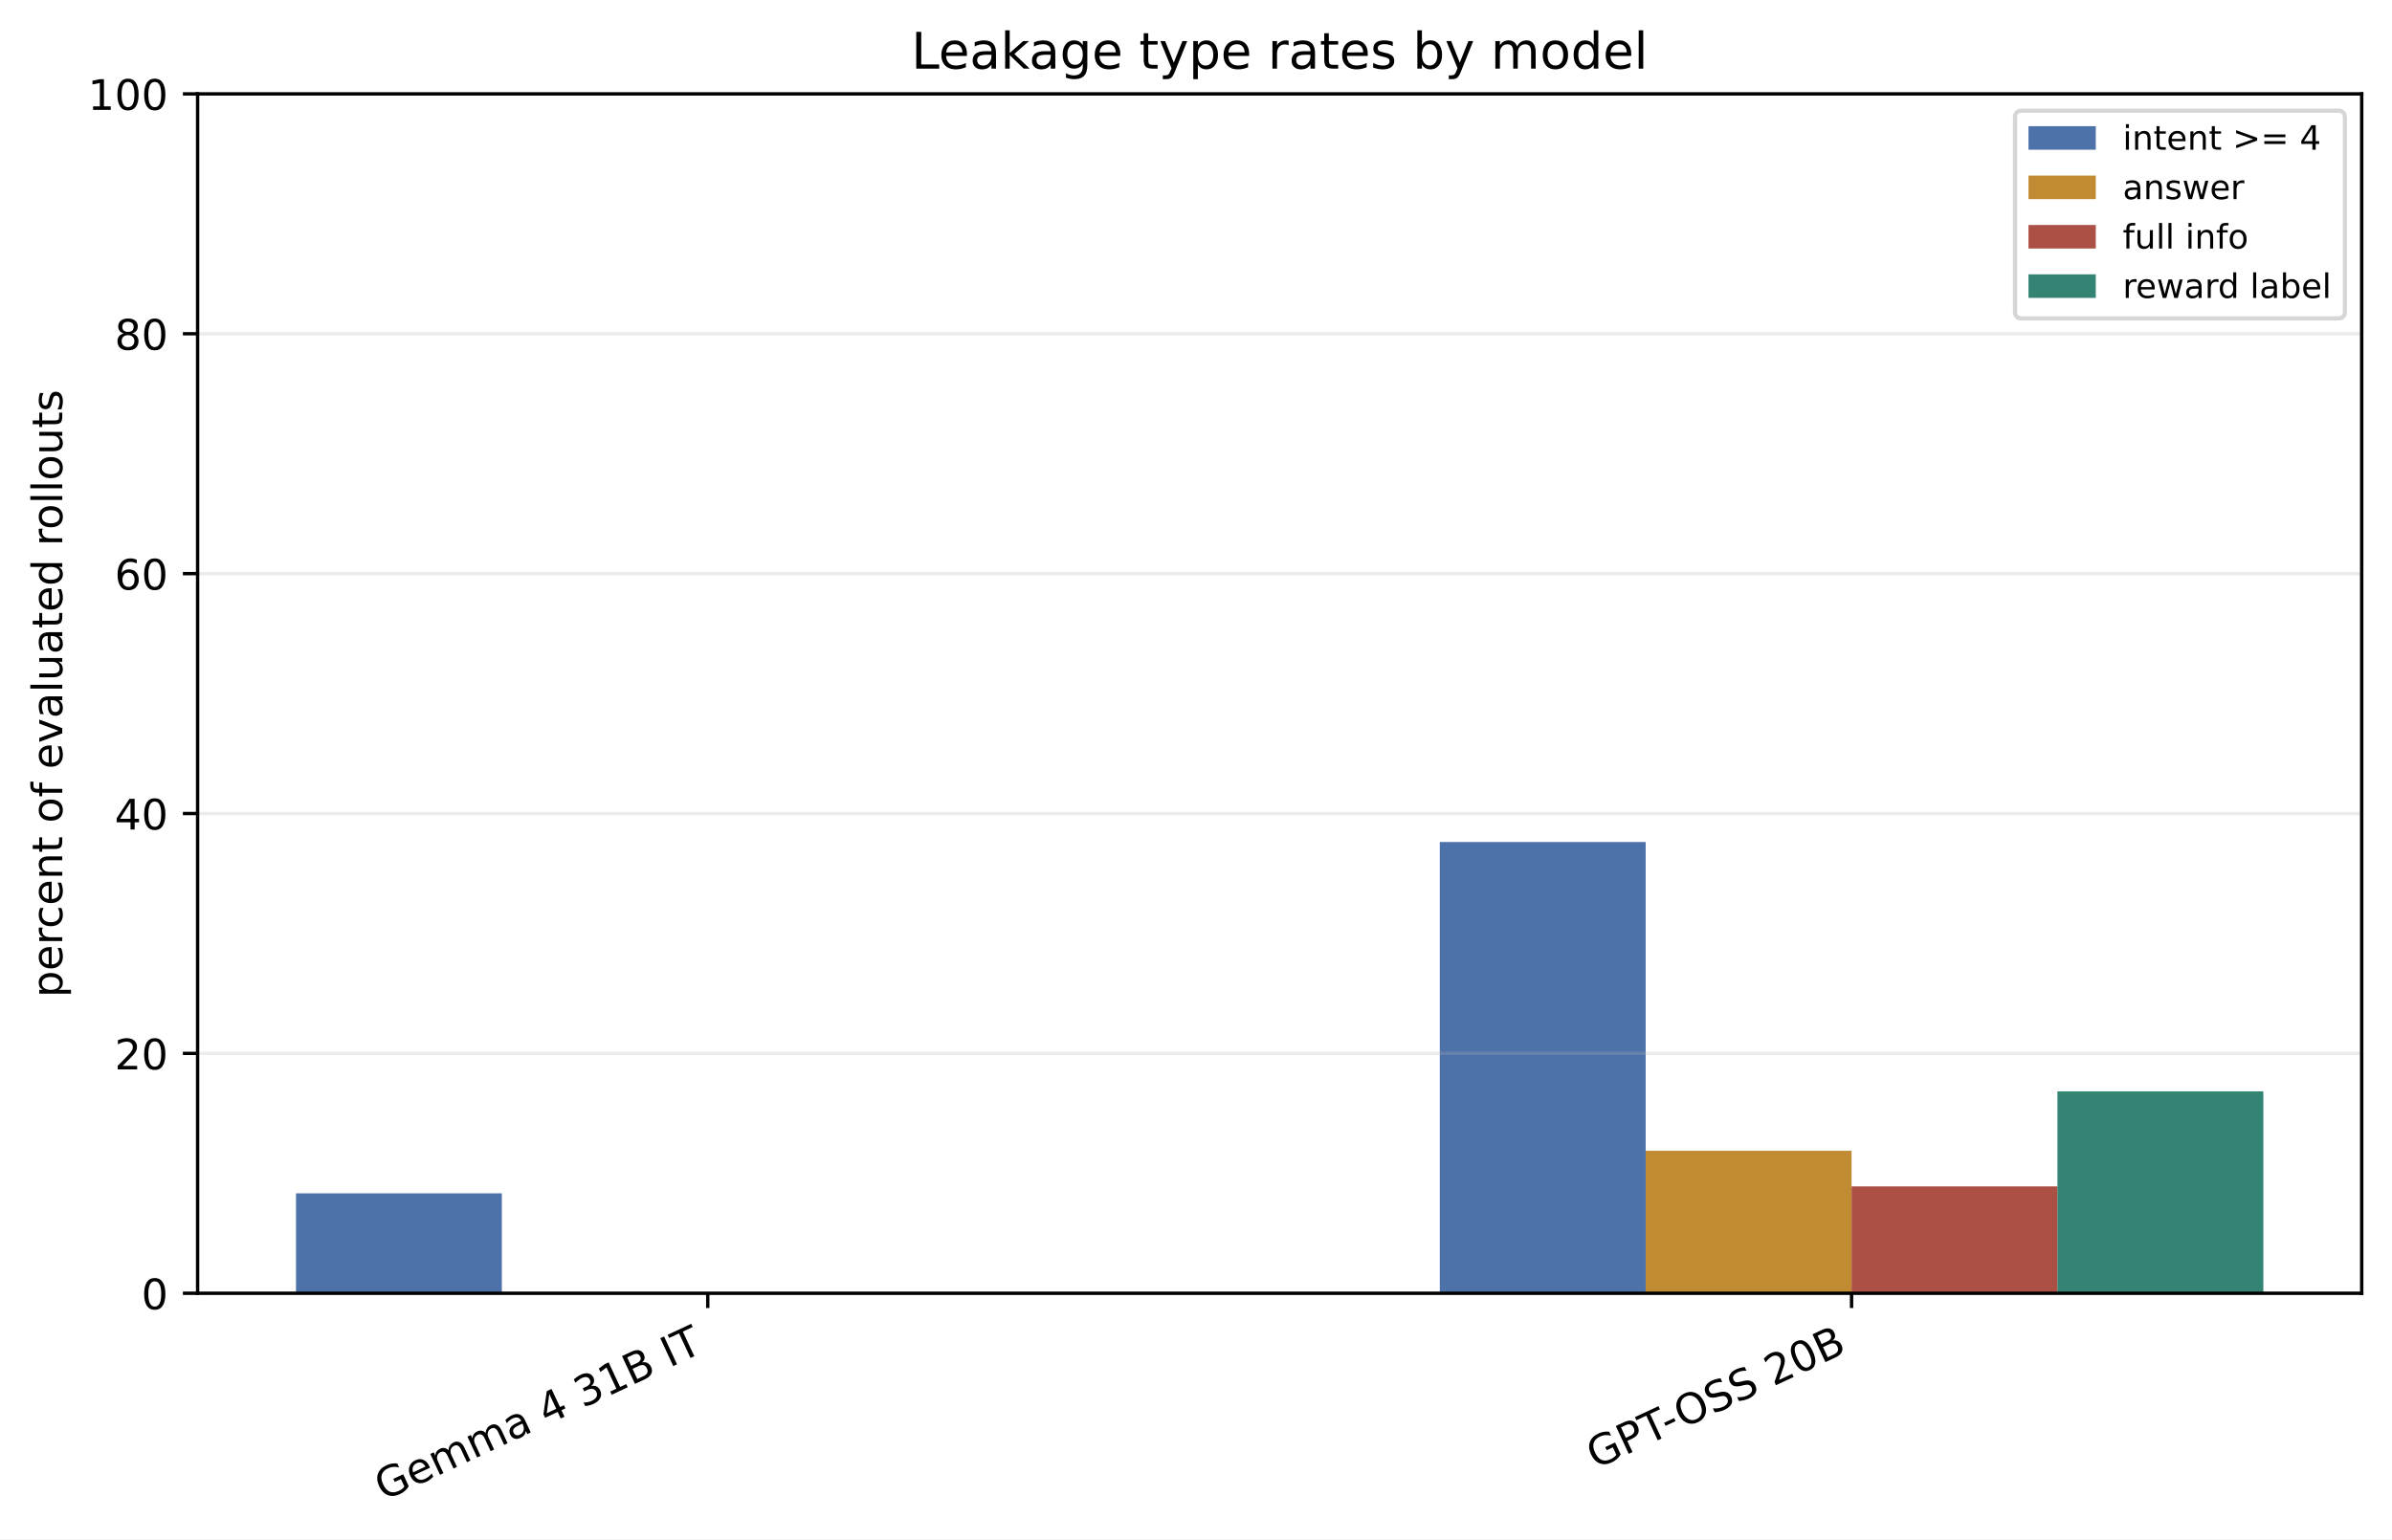
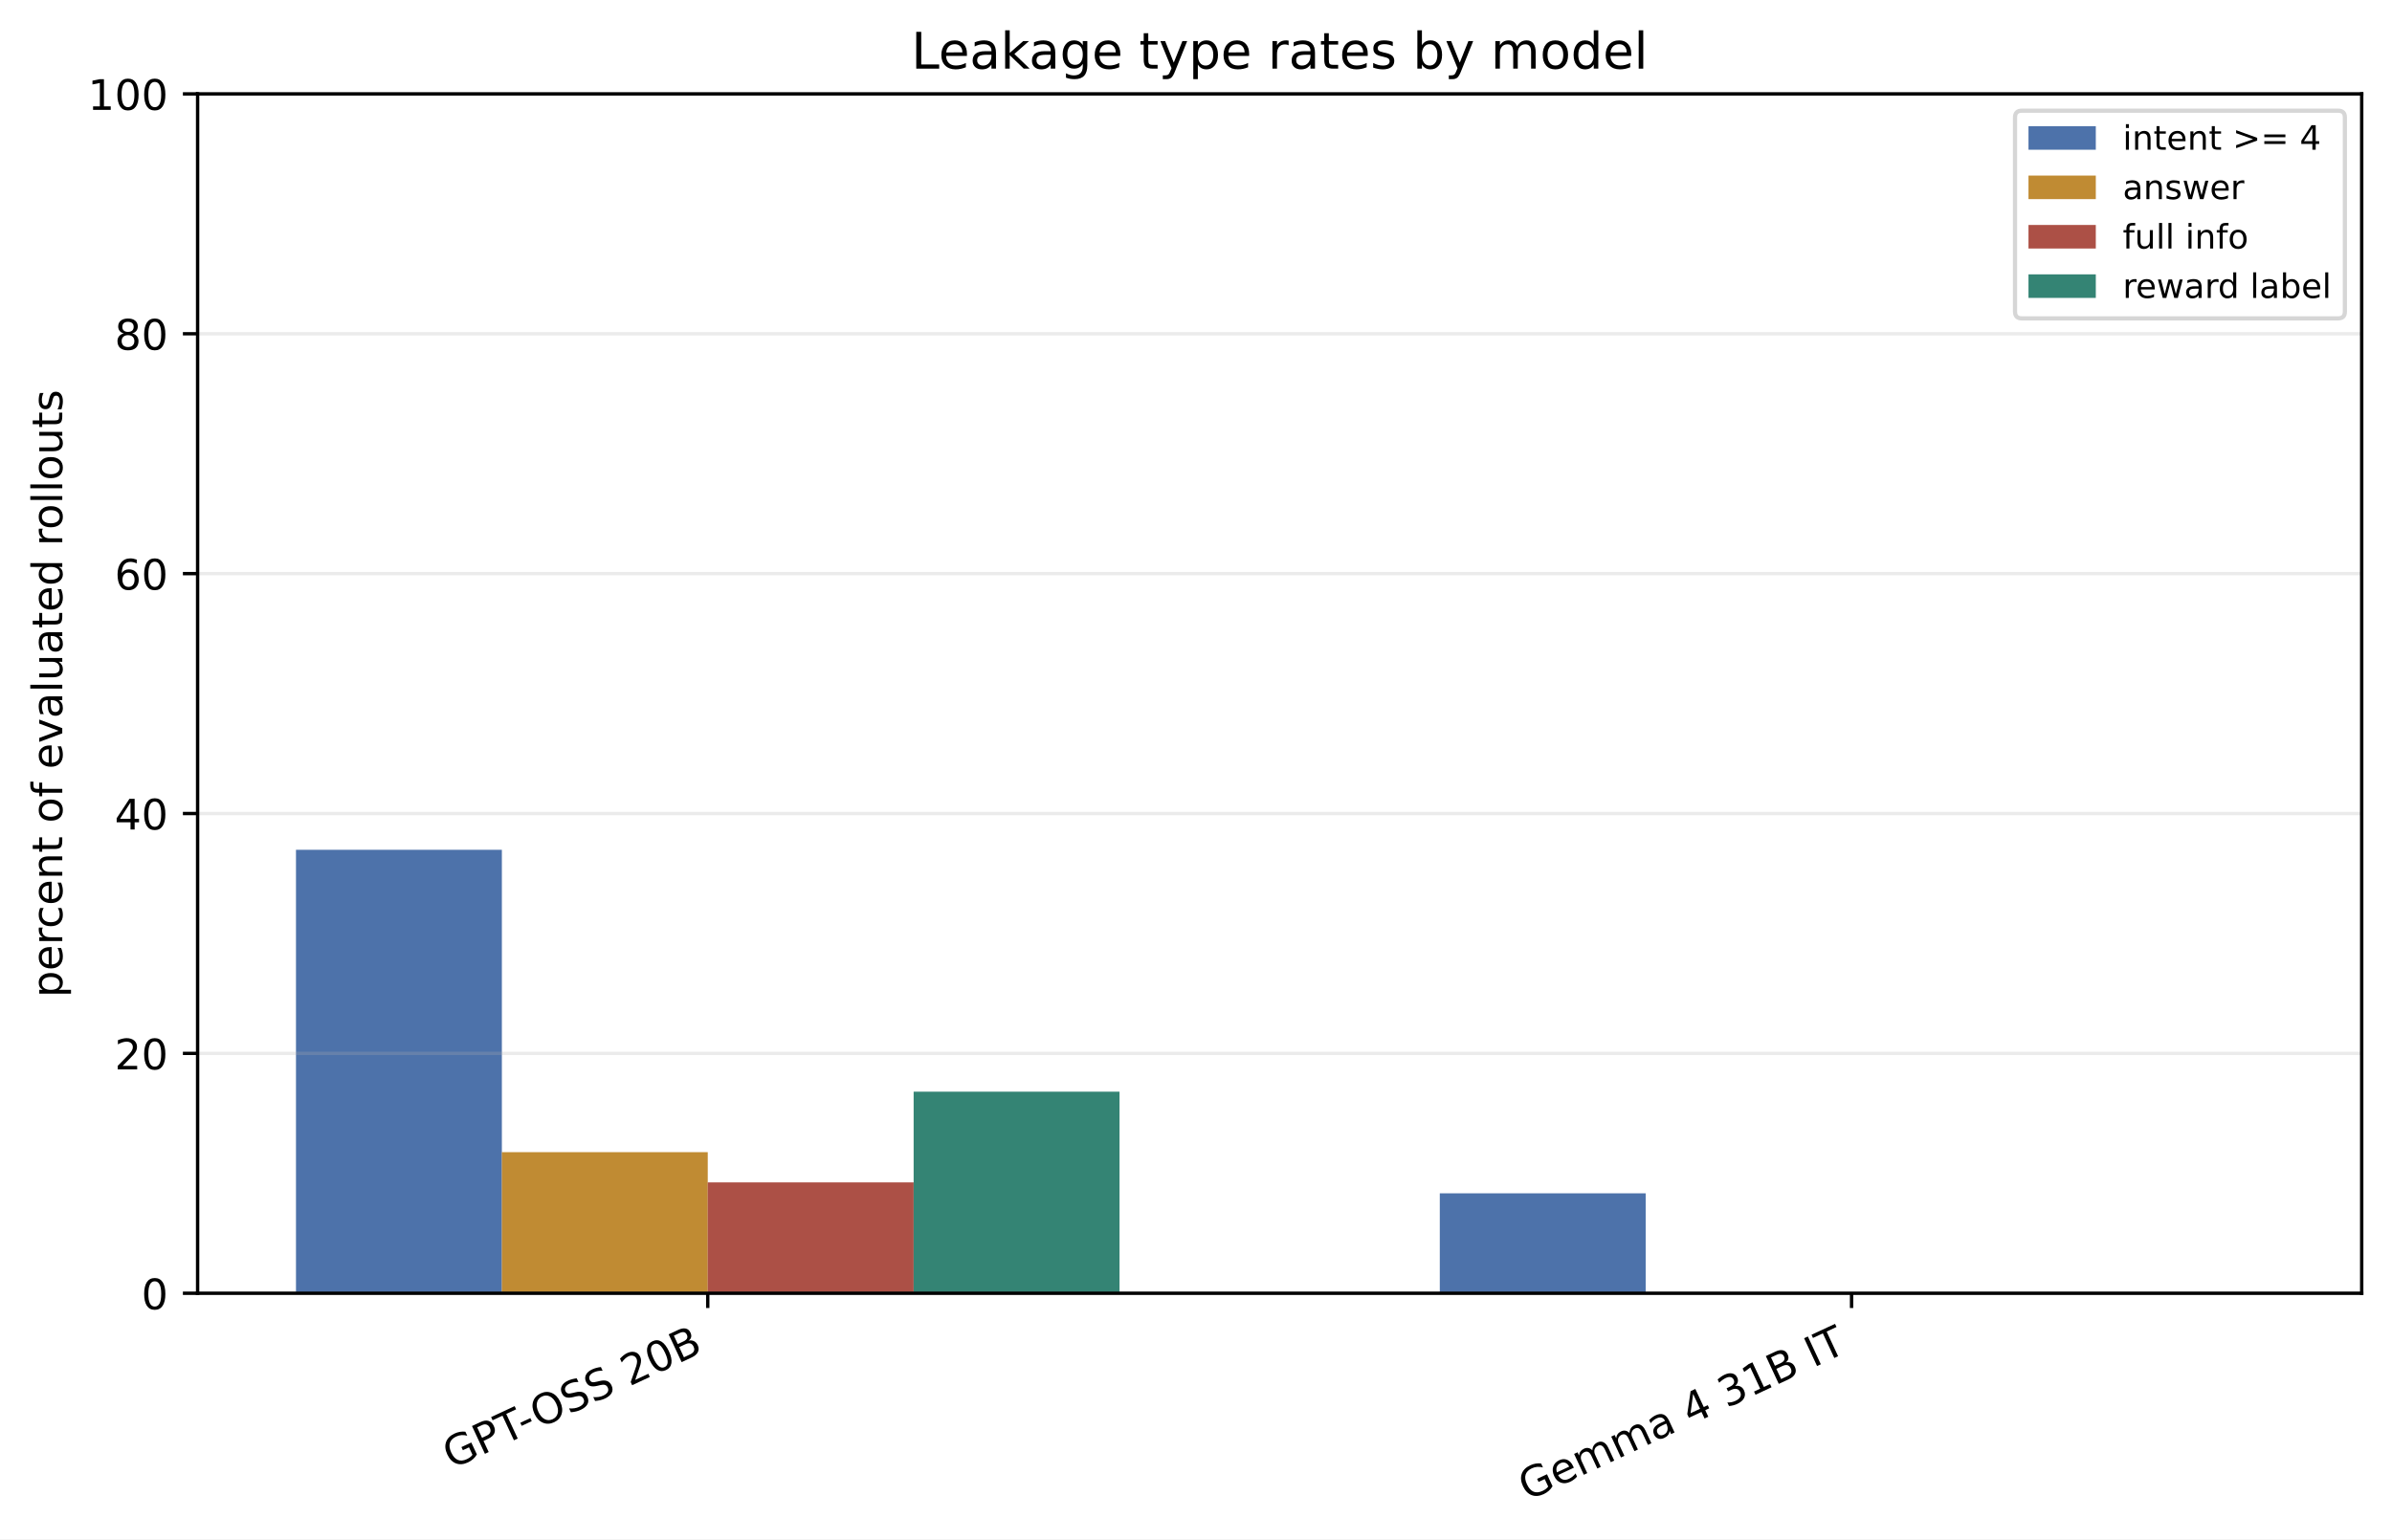
<svg xmlns="http://www.w3.org/2000/svg" xmlns:xlink="http://www.w3.org/1999/xlink" width="568.496pt" height="365.946pt" viewBox="0 0 568.496 365.946" version="1.1">
  <defs>
    <style type="text/css">*{stroke-linejoin: round; stroke-linecap: butt}</style>
  </defs>
  <g id="figure_1">
    <g id="patch_1">
      <path d="M 0 365.946 L 568.496 365.946 L 568.496 0 L 0 0 z " style="fill: #ffffff" />
    </g>
    <g id="axes_1">
      <g id="patch_2">
        <path d="M 46.966 307.453 L 561.296 307.453 L 561.296 22.318 L 46.966 22.318 z " style="fill: #ffffff" />
      </g>
      <g id="patch_3">
-         <path d="M 70.344 307.453 L 119.276 307.453 L 119.276 283.692 L 70.344 283.692 z " clip-path="url(#p75703962e3)" style="fill: #315c9c; opacity: 0.86" />
+         <path d="M 70.344 307.453 L 119.276 307.453 L 119.276 202.025 L 70.344 202.025 z " clip-path="url(#p31c0e6c359)" style="fill: #315c9c; opacity: 0.86" />
      </g>
      <g id="patch_4">
-         <path d="M 342.189 307.453 L 391.121 307.453 L 391.121 200.175 L 342.189 200.175 z " clip-path="url(#p75703962e3)" style="fill: #315c9c; opacity: 0.86" />
+         <path d="M 342.189 307.453 L 391.121 307.453 L 391.121 283.692 L 342.189 283.692 z " clip-path="url(#p31c0e6c359)" style="fill: #315c9c; opacity: 0.86" />
      </g>
      <g id="patch_5">
-         <path d="M 119.276 307.453 L 168.208 307.453 L 168.208 307.453 L 119.276 307.453 z " clip-path="url(#p75703962e3)" style="fill: #b67812; opacity: 0.86" />
+         <path d="M 119.276 307.453 L 168.208 307.453 L 168.208 273.908 L 119.276 273.908 z " clip-path="url(#p31c0e6c359)" style="fill: #b67812; opacity: 0.86" />
      </g>
      <g id="patch_6">
-         <path d="M 391.121 307.453 L 440.053 307.453 L 440.053 273.576 L 391.121 273.576 z " clip-path="url(#p75703962e3)" style="fill: #b67812; opacity: 0.86" />
+         <path d="M 391.121 307.453 L 440.053 307.453 L 440.053 307.453 L 391.121 307.453 z " clip-path="url(#p31c0e6c359)" style="fill: #b67812; opacity: 0.86" />
      </g>
      <g id="patch_7">
-         <path d="M 168.208 307.453 L 217.14 307.453 L 217.14 307.453 L 168.208 307.453 z " clip-path="url(#p75703962e3)" style="fill: #9f3428; opacity: 0.86" />
+         <path d="M 168.208 307.453 L 217.14 307.453 L 217.14 281.096 L 168.208 281.096 z " clip-path="url(#p31c0e6c359)" style="fill: #9f3428; opacity: 0.86" />
      </g>
      <g id="patch_8">
-         <path d="M 440.053 307.453 L 488.985 307.453 L 488.985 282.045 L 440.053 282.045 z " clip-path="url(#p75703962e3)" style="fill: #9f3428; opacity: 0.86" />
+         <path d="M 440.053 307.453 L 488.985 307.453 L 488.985 307.453 L 440.053 307.453 z " clip-path="url(#p31c0e6c359)" style="fill: #9f3428; opacity: 0.86" />
      </g>
      <g id="patch_9">
-         <path d="M 217.14 307.453 L 266.072 307.453 L 266.072 307.453 L 217.14 307.453 z " clip-path="url(#p75703962e3)" style="fill: #14705e; opacity: 0.86" />
+         <path d="M 217.14 307.453 L 266.072 307.453 L 266.072 259.531 L 217.14 259.531 z " clip-path="url(#p31c0e6c359)" style="fill: #14705e; opacity: 0.86" />
      </g>
      <g id="patch_10">
-         <path d="M 488.985 307.453 L 537.917 307.453 L 537.917 259.46 L 488.985 259.46 z " clip-path="url(#p75703962e3)" style="fill: #14705e; opacity: 0.86" />
+         <path d="M 488.985 307.453 L 537.917 307.453 L 537.917 307.453 L 488.985 307.453 z " clip-path="url(#p31c0e6c359)" style="fill: #14705e; opacity: 0.86" />
      </g>
      <g id="matplotlib.axis_1">
        <g id="xtick_1">
          <g id="line2d_1">
            <defs>
-               <path id="m597fe19fa4" d="M 0 0 L 0 3.5 " style="stroke: #000000; stroke-width: 0.8" />
+               <path id="m5a9d0595ca" d="M 0 0 L 0 3.5 " style="stroke: #000000; stroke-width: 0.8" />
            </defs>
            <g>
-               <use xlink:href="#m597fe19fa4" x="168.208" y="307.453" style="stroke: #000000; stroke-width: 0.8" />
+               <use xlink:href="#m5a9d0595ca" x="168.208" y="307.453" style="stroke: #000000; stroke-width: 0.8" />
            </g>
          </g>
          <g id="text_1">
-             <g transform="translate(91.15282 356.8616) rotate(-25) scale(0.1 -0.1)">
+             <g transform="translate(107.3417 349.3126) rotate(-25) scale(0.1 -0.1)">
              <defs>
                <path id="DejaVuSans-47" d="M 3809 666 L 3809 1919 L 2778 1919 L 2778 2438 L 4434 2438 L 4434 434 Q 4069 175 3628 42 Q 3188 -91 2688 -91 Q 1594 -91 976 548 Q 359 1188 359 2328 Q 359 3472 976 4111 Q 1594 4750 2688 4750 Q 3144 4750 3555 4637 Q 3966 4525 4313 4306 L 4313 3634 Q 3963 3931 3569 4081 Q 3175 4231 2741 4231 Q 1884 4231 1454 3753 Q 1025 3275 1025 2328 Q 1025 1384 1454 906 Q 1884 428 2741 428 Q 3075 428 3337 486 Q 3600 544 3809 666 z " transform="scale(0.015625)" />
+                 <path id="DejaVuSans-50" d="M 1259 4147 L 1259 2394 L 2053 2394 Q 2494 2394 2734 2622 Q 2975 2850 2975 3272 Q 2975 3691 2734 3919 Q 2494 4147 2053 4147 L 1259 4147 z M 628 4666 L 2053 4666 Q 2838 4666 3239 4311 Q 3641 3956 3641 3272 Q 3641 2581 3239 2228 Q 2838 1875 2053 1875 L 1259 1875 L 1259 0 L 628 0 L 628 4666 z " transform="scale(0.015625)" />
+                 <path id="DejaVuSans-54" d="M -19 4666 L 3928 4666 L 3928 4134 L 2272 4134 L 2272 0 L 1638 0 L 1638 4134 L -19 4134 L -19 4666 z " transform="scale(0.015625)" />
+                 <path id="DejaVuSans-2d" d="M 313 2009 L 1997 2009 L 1997 1497 L 313 1497 L 313 2009 z " transform="scale(0.015625)" />
+                 <path id="DejaVuSans-4f" d="M 2522 4238 Q 1834 4238 1429 3725 Q 1025 3213 1025 2328 Q 1025 1447 1429 934 Q 1834 422 2522 422 Q 3209 422 3611 934 Q 4013 1447 4013 2328 Q 4013 3213 3611 3725 Q 3209 4238 2522 4238 z M 2522 4750 Q 3503 4750 4090 4092 Q 4678 3434 4678 2328 Q 4678 1225 4090 567 Q 3503 -91 2522 -91 Q 1538 -91 948 565 Q 359 1222 359 2328 Q 359 3434 948 4092 Q 1538 4750 2522 4750 z " transform="scale(0.015625)" />
+                 <path id="DejaVuSans-53" d="M 3425 4513 L 3425 3897 Q 3066 4069 2747 4153 Q 2428 4238 2131 4238 Q 1616 4238 1336 4038 Q 1056 3838 1056 3469 Q 1056 3159 1242 3001 Q 1428 2844 1947 2747 L 2328 2669 Q 3034 2534 3370 2195 Q 3706 1856 3706 1288 Q 3706 609 3251 259 Q 2797 -91 1919 -91 Q 1588 -91 1214 -16 Q 841 59 441 206 L 441 856 Q 825 641 1194 531 Q 1563 422 1919 422 Q 2459 422 2753 634 Q 3047 847 3047 1241 Q 3047 1584 2836 1778 Q 2625 1972 2144 2069 L 1759 2144 Q 1053 2284 737 2584 Q 422 2884 422 3419 Q 422 4038 858 4394 Q 1294 4750 2059 4750 Q 2388 4750 2728 4690 Q 3069 4631 3425 4513 z " transform="scale(0.015625)" />
+                 <path id="DejaVuSans-20" transform="scale(0.015625)" />
+                 <path id="DejaVuSans-32" d="M 1228 531 L 3431 531 L 3431 0 L 469 0 L 469 531 Q 828 903 1448 1529 Q 2069 2156 2228 2338 Q 2531 2678 2651 2914 Q 2772 3150 2772 3378 Q 2772 3750 2511 3984 Q 2250 4219 1831 4219 Q 1534 4219 1204 4116 Q 875 4013 500 3803 L 500 4441 Q 881 4594 1212 4672 Q 1544 4750 1819 4750 Q 2544 4750 2975 4387 Q 3406 4025 3406 3419 Q 3406 3131 3298 2873 Q 3191 2616 2906 2266 Q 2828 2175 2409 1742 Q 1991 1309 1228 531 z " transform="scale(0.015625)" />
+                 <path id="DejaVuSans-30" d="M 2034 4250 Q 1547 4250 1301 3770 Q 1056 3291 1056 2328 Q 1056 1369 1301 889 Q 1547 409 2034 409 Q 2525 409 2770 889 Q 3016 1369 3016 2328 Q 3016 3291 2770 3770 Q 2525 4250 2034 4250 z M 2034 4750 Q 2819 4750 3233 4129 Q 3647 3509 3647 2328 Q 3647 1150 3233 529 Q 2819 -91 2034 -91 Q 1250 -91 836 529 Q 422 1150 422 2328 Q 422 3509 836 4129 Q 1250 4750 2034 4750 z " transform="scale(0.015625)" />
+                 <path id="DejaVuSans-42" d="M 1259 2228 L 1259 519 L 2272 519 Q 2781 519 3026 730 Q 3272 941 3272 1375 Q 3272 1813 3026 2020 Q 2781 2228 2272 2228 L 1259 2228 z M 1259 4147 L 1259 2741 L 2194 2741 Q 2656 2741 2882 2914 Q 3109 3088 3109 3444 Q 3109 3797 2882 3972 Q 2656 4147 2194 4147 L 1259 4147 z M 628 4666 L 2241 4666 Q 2963 4666 3353 4366 Q 3744 4066 3744 3513 Q 3744 3084 3544 2831 Q 3344 2578 2956 2516 Q 3422 2416 3680 2098 Q 3938 1781 3938 1306 Q 3938 681 3513 340 Q 3088 0 2303 0 L 628 0 L 628 4666 z " transform="scale(0.015625)" />
+               </defs>
+               <use xlink:href="#DejaVuSans-47" />
+               <use xlink:href="#DejaVuSans-50" transform="translate(77.49023 0)" />
+               <use xlink:href="#DejaVuSans-54" transform="translate(137.793 0)" />
+               <use xlink:href="#DejaVuSans-2d" transform="translate(189.752 0)" />
+               <use xlink:href="#DejaVuSans-4f" transform="translate(228.5859 0)" />
+               <use xlink:href="#DejaVuSans-53" transform="translate(307.2969 0)" />
+               <use xlink:href="#DejaVuSans-53" transform="translate(370.7734 0)" />
+               <use xlink:href="#DejaVuSans-20" transform="translate(434.25 0)" />
+               <use xlink:href="#DejaVuSans-32" transform="translate(466.0371 0)" />
+               <use xlink:href="#DejaVuSans-30" transform="translate(529.6602 0)" />
+               <use xlink:href="#DejaVuSans-42" transform="translate(593.2832 0)" />
+             </g>
+           </g>
+         </g>
+         <g id="xtick_2">
+           <g id="line2d_2">
+             <g>
+               <use xlink:href="#m5a9d0595ca" x="440.053" y="307.453" style="stroke: #000000; stroke-width: 0.8" />
+             </g>
+           </g>
+           <g id="text_2">
+             <g transform="translate(362.9974 356.8616) rotate(-25) scale(0.1 -0.1)">
+               <defs>
                <path id="DejaVuSans-65" d="M 3597 1894 L 3597 1613 L 953 1613 Q 991 1019 1311 708 Q 1631 397 2203 397 Q 2534 397 2845 478 Q 3156 559 3463 722 L 3463 178 Q 3153 47 2828 -22 Q 2503 -91 2169 -91 Q 1331 -91 842 396 Q 353 884 353 1716 Q 353 2575 817 3079 Q 1281 3584 2069 3584 Q 2775 3584 3186 3129 Q 3597 2675 3597 1894 z M 3022 2063 Q 3016 2534 2758 2815 Q 2500 3097 2075 3097 Q 1594 3097 1305 2825 Q 1016 2553 972 2059 L 3022 2063 z " transform="scale(0.015625)" />
                <path id="DejaVuSans-6d" d="M 3328 2828 Q 3544 3216 3844 3400 Q 4144 3584 4550 3584 Q 5097 3584 5394 3201 Q 5691 2819 5691 2113 L 5691 0 L 5113 0 L 5113 2094 Q 5113 2597 4934 2840 Q 4756 3084 4391 3084 Q 3944 3084 3684 2787 Q 3425 2491 3425 1978 L 3425 0 L 2847 0 L 2847 2094 Q 2847 2600 2669 2842 Q 2491 3084 2119 3084 Q 1678 3084 1418 2786 Q 1159 2488 1159 1978 L 1159 0 L 581 0 L 581 3500 L 1159 3500 L 1159 2956 Q 1356 3278 1631 3431 Q 1906 3584 2284 3584 Q 2666 3584 2933 3390 Q 3200 3197 3328 2828 z " transform="scale(0.015625)" />
                <path id="DejaVuSans-61" d="M 2194 1759 Q 1497 1759 1228 1600 Q 959 1441 959 1056 Q 959 750 1161 570 Q 1363 391 1709 391 Q 2188 391 2477 730 Q 2766 1069 2766 1631 L 2766 1759 L 2194 1759 z M 3341 1997 L 3341 0 L 2766 0 L 2766 531 Q 2569 213 2275 61 Q 1981 -91 1556 -91 Q 1019 -91 701 211 Q 384 513 384 1019 Q 384 1609 779 1909 Q 1175 2209 1959 2209 L 2766 2209 L 2766 2266 Q 2766 2663 2505 2880 Q 2244 3097 1772 3097 Q 1472 3097 1187 3025 Q 903 2953 641 2809 L 641 3341 Q 956 3463 1253 3523 Q 1550 3584 1831 3584 Q 2591 3584 2966 3190 Q 3341 2797 3341 1997 z " transform="scale(0.015625)" />
-                 <path id="DejaVuSans-20" transform="scale(0.015625)" />
                <path id="DejaVuSans-34" d="M 2419 4116 L 825 1625 L 2419 1625 L 2419 4116 z M 2253 4666 L 3047 4666 L 3047 1625 L 3713 1625 L 3713 1100 L 3047 1100 L 3047 0 L 2419 0 L 2419 1100 L 313 1100 L 313 1709 L 2253 4666 z " transform="scale(0.015625)" />
                <path id="DejaVuSans-33" d="M 2597 2516 Q 3050 2419 3304 2112 Q 3559 1806 3559 1356 Q 3559 666 3084 287 Q 2609 -91 1734 -91 Q 1441 -91 1130 -33 Q 819 25 488 141 L 488 750 Q 750 597 1062 519 Q 1375 441 1716 441 Q 2309 441 2620 675 Q 2931 909 2931 1356 Q 2931 1769 2642 2001 Q 2353 2234 1838 2234 L 1294 2234 L 1294 2753 L 1863 2753 Q 2328 2753 2575 2939 Q 2822 3125 2822 3475 Q 2822 3834 2567 4026 Q 2313 4219 1838 4219 Q 1578 4219 1281 4162 Q 984 4106 628 3988 L 628 4550 Q 988 4650 1302 4700 Q 1616 4750 1894 4750 Q 2613 4750 3031 4423 Q 3450 4097 3450 3541 Q 3450 3153 3228 2886 Q 3006 2619 2597 2516 z " transform="scale(0.015625)" />
                <path id="DejaVuSans-31" d="M 794 531 L 1825 531 L 1825 4091 L 703 3866 L 703 4441 L 1819 4666 L 2450 4666 L 2450 531 L 3481 531 L 3481 0 L 794 0 L 794 531 z " transform="scale(0.015625)" />
-                 <path id="DejaVuSans-42" d="M 1259 2228 L 1259 519 L 2272 519 Q 2781 519 3026 730 Q 3272 941 3272 1375 Q 3272 1813 3026 2020 Q 2781 2228 2272 2228 L 1259 2228 z M 1259 4147 L 1259 2741 L 2194 2741 Q 2656 2741 2882 2914 Q 3109 3088 3109 3444 Q 3109 3797 2882 3972 Q 2656 4147 2194 4147 L 1259 4147 z M 628 4666 L 2241 4666 Q 2963 4666 3353 4366 Q 3744 4066 3744 3513 Q 3744 3084 3544 2831 Q 3344 2578 2956 2516 Q 3422 2416 3680 2098 Q 3938 1781 3938 1306 Q 3938 681 3513 340 Q 3088 0 2303 0 L 628 0 L 628 4666 z " transform="scale(0.015625)" />
                <path id="DejaVuSans-49" d="M 628 4666 L 1259 4666 L 1259 0 L 628 0 L 628 4666 z " transform="scale(0.015625)" />
-                 <path id="DejaVuSans-54" d="M -19 4666 L 3928 4666 L 3928 4134 L 2272 4134 L 2272 0 L 1638 0 L 1638 4134 L -19 4134 L -19 4666 z " transform="scale(0.015625)" />
              </defs>
              <use xlink:href="#DejaVuSans-47" />
              <use xlink:href="#DejaVuSans-65" transform="translate(77.49023 0)" />
              <use xlink:href="#DejaVuSans-6d" transform="translate(139.0137 0)" />
              <use xlink:href="#DejaVuSans-6d" transform="translate(236.4258 0)" />
              <use xlink:href="#DejaVuSans-61" transform="translate(333.8379 0)" />
              <use xlink:href="#DejaVuSans-20" transform="translate(395.1172 0)" />
              <use xlink:href="#DejaVuSans-34" transform="translate(426.9043 0)" />
              <use xlink:href="#DejaVuSans-20" transform="translate(490.5273 0)" />
              <use xlink:href="#DejaVuSans-33" transform="translate(522.3145 0)" />
              <use xlink:href="#DejaVuSans-31" transform="translate(585.9375 0)" />
              <use xlink:href="#DejaVuSans-42" transform="translate(649.5605 0)" />
              <use xlink:href="#DejaVuSans-20" transform="translate(718.1641 0)" />
              <use xlink:href="#DejaVuSans-49" transform="translate(749.9512 0)" />
              <use xlink:href="#DejaVuSans-54" transform="translate(779.4434 0)" />
            </g>
          </g>
        </g>
-         <g id="xtick_2">
-           <g id="line2d_2">
-             <g>
-               <use xlink:href="#m597fe19fa4" x="440.053" y="307.453" style="stroke: #000000; stroke-width: 0.8" />
-             </g>
-           </g>
-           <g id="text_2">
-             <g transform="translate(379.1864 349.3126) rotate(-25) scale(0.1 -0.1)">
-               <defs>
-                 <path id="DejaVuSans-50" d="M 1259 4147 L 1259 2394 L 2053 2394 Q 2494 2394 2734 2622 Q 2975 2850 2975 3272 Q 2975 3691 2734 3919 Q 2494 4147 2053 4147 L 1259 4147 z M 628 4666 L 2053 4666 Q 2838 4666 3239 4311 Q 3641 3956 3641 3272 Q 3641 2581 3239 2228 Q 2838 1875 2053 1875 L 1259 1875 L 1259 0 L 628 0 L 628 4666 z " transform="scale(0.015625)" />
-                 <path id="DejaVuSans-2d" d="M 313 2009 L 1997 2009 L 1997 1497 L 313 1497 L 313 2009 z " transform="scale(0.015625)" />
-                 <path id="DejaVuSans-4f" d="M 2522 4238 Q 1834 4238 1429 3725 Q 1025 3213 1025 2328 Q 1025 1447 1429 934 Q 1834 422 2522 422 Q 3209 422 3611 934 Q 4013 1447 4013 2328 Q 4013 3213 3611 3725 Q 3209 4238 2522 4238 z M 2522 4750 Q 3503 4750 4090 4092 Q 4678 3434 4678 2328 Q 4678 1225 4090 567 Q 3503 -91 2522 -91 Q 1538 -91 948 565 Q 359 1222 359 2328 Q 359 3434 948 4092 Q 1538 4750 2522 4750 z " transform="scale(0.015625)" />
-                 <path id="DejaVuSans-53" d="M 3425 4513 L 3425 3897 Q 3066 4069 2747 4153 Q 2428 4238 2131 4238 Q 1616 4238 1336 4038 Q 1056 3838 1056 3469 Q 1056 3159 1242 3001 Q 1428 2844 1947 2747 L 2328 2669 Q 3034 2534 3370 2195 Q 3706 1856 3706 1288 Q 3706 609 3251 259 Q 2797 -91 1919 -91 Q 1588 -91 1214 -16 Q 841 59 441 206 L 441 856 Q 825 641 1194 531 Q 1563 422 1919 422 Q 2459 422 2753 634 Q 3047 847 3047 1241 Q 3047 1584 2836 1778 Q 2625 1972 2144 2069 L 1759 2144 Q 1053 2284 737 2584 Q 422 2884 422 3419 Q 422 4038 858 4394 Q 1294 4750 2059 4750 Q 2388 4750 2728 4690 Q 3069 4631 3425 4513 z " transform="scale(0.015625)" />
-                 <path id="DejaVuSans-32" d="M 1228 531 L 3431 531 L 3431 0 L 469 0 L 469 531 Q 828 903 1448 1529 Q 2069 2156 2228 2338 Q 2531 2678 2651 2914 Q 2772 3150 2772 3378 Q 2772 3750 2511 3984 Q 2250 4219 1831 4219 Q 1534 4219 1204 4116 Q 875 4013 500 3803 L 500 4441 Q 881 4594 1212 4672 Q 1544 4750 1819 4750 Q 2544 4750 2975 4387 Q 3406 4025 3406 3419 Q 3406 3131 3298 2873 Q 3191 2616 2906 2266 Q 2828 2175 2409 1742 Q 1991 1309 1228 531 z " transform="scale(0.015625)" />
-                 <path id="DejaVuSans-30" d="M 2034 4250 Q 1547 4250 1301 3770 Q 1056 3291 1056 2328 Q 1056 1369 1301 889 Q 1547 409 2034 409 Q 2525 409 2770 889 Q 3016 1369 3016 2328 Q 3016 3291 2770 3770 Q 2525 4250 2034 4250 z M 2034 4750 Q 2819 4750 3233 4129 Q 3647 3509 3647 2328 Q 3647 1150 3233 529 Q 2819 -91 2034 -91 Q 1250 -91 836 529 Q 422 1150 422 2328 Q 422 3509 836 4129 Q 1250 4750 2034 4750 z " transform="scale(0.015625)" />
-               </defs>
-               <use xlink:href="#DejaVuSans-47" />
-               <use xlink:href="#DejaVuSans-50" transform="translate(77.49023 0)" />
-               <use xlink:href="#DejaVuSans-54" transform="translate(137.793 0)" />
-               <use xlink:href="#DejaVuSans-2d" transform="translate(189.752 0)" />
-               <use xlink:href="#DejaVuSans-4f" transform="translate(228.5859 0)" />
-               <use xlink:href="#DejaVuSans-53" transform="translate(307.2969 0)" />
-               <use xlink:href="#DejaVuSans-53" transform="translate(370.7734 0)" />
-               <use xlink:href="#DejaVuSans-20" transform="translate(434.25 0)" />
-               <use xlink:href="#DejaVuSans-32" transform="translate(466.0371 0)" />
-               <use xlink:href="#DejaVuSans-30" transform="translate(529.6602 0)" />
-               <use xlink:href="#DejaVuSans-42" transform="translate(593.2832 0)" />
-             </g>
-           </g>
-         </g>
      </g>
      <g id="matplotlib.axis_2">
        <g id="ytick_1">
          <g id="line2d_3">
-             <path d="M 46.966 307.453 L 561.296 307.453 " clip-path="url(#p75703962e3)" style="fill: none; stroke: #b0b0b0; stroke-opacity: 0.25; stroke-width: 0.8; stroke-linecap: square" />
+             <path d="M 46.966 307.453 L 561.296 307.453 " clip-path="url(#p31c0e6c359)" style="fill: none; stroke: #b0b0b0; stroke-opacity: 0.25; stroke-width: 0.8; stroke-linecap: square" />
          </g>
          <g id="line2d_4">
            <defs>
-               <path id="m14d697c0cb" d="M 0 0 L -3.5 0 " style="stroke: #000000; stroke-width: 0.8" />
+               <path id="mfff41b359c" d="M 0 0 L -3.5 0 " style="stroke: #000000; stroke-width: 0.8" />
            </defs>
            <g>
-               <use xlink:href="#m14d697c0cb" x="46.966" y="307.453" style="stroke: #000000; stroke-width: 0.8" />
+               <use xlink:href="#mfff41b359c" x="46.966" y="307.453" style="stroke: #000000; stroke-width: 0.8" />
            </g>
          </g>
          <g id="text_3">
            <g transform="translate(33.60312 311.2525) scale(0.1 -0.1)">
              <use xlink:href="#DejaVuSans-30" />
            </g>
          </g>
        </g>
        <g id="ytick_2">
          <g id="line2d_5">
-             <path d="M 46.966 250.426 L 561.296 250.426 " clip-path="url(#p75703962e3)" style="fill: none; stroke: #b0b0b0; stroke-opacity: 0.25; stroke-width: 0.8; stroke-linecap: square" />
+             <path d="M 46.966 250.426 L 561.296 250.426 " clip-path="url(#p31c0e6c359)" style="fill: none; stroke: #b0b0b0; stroke-opacity: 0.25; stroke-width: 0.8; stroke-linecap: square" />
          </g>
          <g id="line2d_6">
            <g>
-               <use xlink:href="#m14d697c0cb" x="46.966" y="250.426" style="stroke: #000000; stroke-width: 0.8" />
+               <use xlink:href="#mfff41b359c" x="46.966" y="250.426" style="stroke: #000000; stroke-width: 0.8" />
            </g>
          </g>
          <g id="text_4">
            <g transform="translate(27.24063 254.2255) scale(0.1 -0.1)">
              <use xlink:href="#DejaVuSans-32" />
              <use xlink:href="#DejaVuSans-30" transform="translate(63.62305 0)" />
            </g>
          </g>
        </g>
        <g id="ytick_3">
          <g id="line2d_7">
-             <path d="M 46.966 193.399 L 561.296 193.399 " clip-path="url(#p75703962e3)" style="fill: none; stroke: #b0b0b0; stroke-opacity: 0.25; stroke-width: 0.8; stroke-linecap: square" />
+             <path d="M 46.966 193.399 L 561.296 193.399 " clip-path="url(#p31c0e6c359)" style="fill: none; stroke: #b0b0b0; stroke-opacity: 0.25; stroke-width: 0.8; stroke-linecap: square" />
          </g>
          <g id="line2d_8">
            <g>
-               <use xlink:href="#m14d697c0cb" x="46.966" y="193.399" style="stroke: #000000; stroke-width: 0.8" />
+               <use xlink:href="#mfff41b359c" x="46.966" y="193.399" style="stroke: #000000; stroke-width: 0.8" />
            </g>
          </g>
          <g id="text_5">
            <g transform="translate(27.24063 197.1985) scale(0.1 -0.1)">
              <use xlink:href="#DejaVuSans-34" />
              <use xlink:href="#DejaVuSans-30" transform="translate(63.62305 0)" />
            </g>
          </g>
        </g>
        <g id="ytick_4">
          <g id="line2d_9">
-             <path d="M 46.966 136.372 L 561.296 136.372 " clip-path="url(#p75703962e3)" style="fill: none; stroke: #b0b0b0; stroke-opacity: 0.25; stroke-width: 0.8; stroke-linecap: square" />
+             <path d="M 46.966 136.372 L 561.296 136.372 " clip-path="url(#p31c0e6c359)" style="fill: none; stroke: #b0b0b0; stroke-opacity: 0.25; stroke-width: 0.8; stroke-linecap: square" />
          </g>
          <g id="line2d_10">
            <g>
-               <use xlink:href="#m14d697c0cb" x="46.966" y="136.372" style="stroke: #000000; stroke-width: 0.8" />
+               <use xlink:href="#mfff41b359c" x="46.966" y="136.372" style="stroke: #000000; stroke-width: 0.8" />
            </g>
          </g>
          <g id="text_6">
            <g transform="translate(27.24063 140.1714) scale(0.1 -0.1)">
              <defs>
                <path id="DejaVuSans-36" d="M 2113 2584 Q 1688 2584 1439 2293 Q 1191 2003 1191 1497 Q 1191 994 1439 701 Q 1688 409 2113 409 Q 2538 409 2786 701 Q 3034 994 3034 1497 Q 3034 2003 2786 2293 Q 2538 2584 2113 2584 z M 3366 4563 L 3366 3988 Q 3128 4100 2886 4159 Q 2644 4219 2406 4219 Q 1781 4219 1451 3797 Q 1122 3375 1075 2522 Q 1259 2794 1537 2939 Q 1816 3084 2150 3084 Q 2853 3084 3261 2657 Q 3669 2231 3669 1497 Q 3669 778 3244 343 Q 2819 -91 2113 -91 Q 1303 -91 875 529 Q 447 1150 447 2328 Q 447 3434 972 4092 Q 1497 4750 2381 4750 Q 2619 4750 2861 4703 Q 3103 4656 3366 4563 z " transform="scale(0.015625)" />
              </defs>
              <use xlink:href="#DejaVuSans-36" />
              <use xlink:href="#DejaVuSans-30" transform="translate(63.62305 0)" />
            </g>
          </g>
        </g>
        <g id="ytick_5">
          <g id="line2d_11">
-             <path d="M 46.966 79.345 L 561.296 79.345 " clip-path="url(#p75703962e3)" style="fill: none; stroke: #b0b0b0; stroke-opacity: 0.25; stroke-width: 0.8; stroke-linecap: square" />
+             <path d="M 46.966 79.345 L 561.296 79.345 " clip-path="url(#p31c0e6c359)" style="fill: none; stroke: #b0b0b0; stroke-opacity: 0.25; stroke-width: 0.8; stroke-linecap: square" />
          </g>
          <g id="line2d_12">
            <g>
-               <use xlink:href="#m14d697c0cb" x="46.966" y="79.345" style="stroke: #000000; stroke-width: 0.8" />
+               <use xlink:href="#mfff41b359c" x="46.966" y="79.345" style="stroke: #000000; stroke-width: 0.8" />
            </g>
          </g>
          <g id="text_7">
            <g transform="translate(27.24063 83.14438) scale(0.1 -0.1)">
              <defs>
                <path id="DejaVuSans-38" d="M 2034 2216 Q 1584 2216 1326 1975 Q 1069 1734 1069 1313 Q 1069 891 1326 650 Q 1584 409 2034 409 Q 2484 409 2743 651 Q 3003 894 3003 1313 Q 3003 1734 2745 1975 Q 2488 2216 2034 2216 z M 1403 2484 Q 997 2584 770 2862 Q 544 3141 544 3541 Q 544 4100 942 4425 Q 1341 4750 2034 4750 Q 2731 4750 3128 4425 Q 3525 4100 3525 3541 Q 3525 3141 3298 2862 Q 3072 2584 2669 2484 Q 3125 2378 3379 2068 Q 3634 1759 3634 1313 Q 3634 634 3220 271 Q 2806 -91 2034 -91 Q 1263 -91 848 271 Q 434 634 434 1313 Q 434 1759 690 2068 Q 947 2378 1403 2484 z M 1172 3481 Q 1172 3119 1398 2916 Q 1625 2713 2034 2713 Q 2441 2713 2670 2916 Q 2900 3119 2900 3481 Q 2900 3844 2670 4047 Q 2441 4250 2034 4250 Q 1625 4250 1398 4047 Q 1172 3844 1172 3481 z " transform="scale(0.015625)" />
              </defs>
              <use xlink:href="#DejaVuSans-38" />
              <use xlink:href="#DejaVuSans-30" transform="translate(63.62305 0)" />
            </g>
          </g>
        </g>
        <g id="ytick_6">
          <g id="line2d_13">
-             <path d="M 46.966 22.318 L 561.296 22.318 " clip-path="url(#p75703962e3)" style="fill: none; stroke: #b0b0b0; stroke-opacity: 0.25; stroke-width: 0.8; stroke-linecap: square" />
+             <path d="M 46.966 22.318 L 561.296 22.318 " clip-path="url(#p31c0e6c359)" style="fill: none; stroke: #b0b0b0; stroke-opacity: 0.25; stroke-width: 0.8; stroke-linecap: square" />
          </g>
          <g id="line2d_14">
            <g>
-               <use xlink:href="#m14d697c0cb" x="46.966" y="22.318" style="stroke: #000000; stroke-width: 0.8" />
+               <use xlink:href="#mfff41b359c" x="46.966" y="22.318" style="stroke: #000000; stroke-width: 0.8" />
            </g>
          </g>
          <g id="text_8">
            <g transform="translate(20.87813 26.11734) scale(0.1 -0.1)">
              <use xlink:href="#DejaVuSans-31" />
              <use xlink:href="#DejaVuSans-30" transform="translate(63.62305 0)" />
              <use xlink:href="#DejaVuSans-30" transform="translate(127.2461 0)" />
            </g>
          </g>
        </g>
        <g id="text_9">
          <g transform="translate(14.79844 237.1271) rotate(-90) scale(0.1 -0.1)">
            <defs>
              <path id="DejaVuSans-70" d="M 1159 525 L 1159 -1331 L 581 -1331 L 581 3500 L 1159 3500 L 1159 2969 Q 1341 3281 1617 3432 Q 1894 3584 2278 3584 Q 2916 3584 3314 3078 Q 3713 2572 3713 1747 Q 3713 922 3314 415 Q 2916 -91 2278 -91 Q 1894 -91 1617 61 Q 1341 213 1159 525 z M 3116 1747 Q 3116 2381 2855 2742 Q 2594 3103 2138 3103 Q 1681 3103 1420 2742 Q 1159 2381 1159 1747 Q 1159 1113 1420 752 Q 1681 391 2138 391 Q 2594 391 2855 752 Q 3116 1113 3116 1747 z " transform="scale(0.015625)" />
              <path id="DejaVuSans-72" d="M 2631 2963 Q 2534 3019 2420 3045 Q 2306 3072 2169 3072 Q 1681 3072 1420 2755 Q 1159 2438 1159 1844 L 1159 0 L 581 0 L 581 3500 L 1159 3500 L 1159 2956 Q 1341 3275 1631 3429 Q 1922 3584 2338 3584 Q 2397 3584 2469 3576 Q 2541 3569 2628 3553 L 2631 2963 z " transform="scale(0.015625)" />
              <path id="DejaVuSans-63" d="M 3122 3366 L 3122 2828 Q 2878 2963 2633 3030 Q 2388 3097 2138 3097 Q 1578 3097 1268 2742 Q 959 2388 959 1747 Q 959 1106 1268 751 Q 1578 397 2138 397 Q 2388 397 2633 464 Q 2878 531 3122 666 L 3122 134 Q 2881 22 2623 -34 Q 2366 -91 2075 -91 Q 1284 -91 818 406 Q 353 903 353 1747 Q 353 2603 823 3093 Q 1294 3584 2113 3584 Q 2378 3584 2631 3529 Q 2884 3475 3122 3366 z " transform="scale(0.015625)" />
              <path id="DejaVuSans-6e" d="M 3513 2113 L 3513 0 L 2938 0 L 2938 2094 Q 2938 2591 2744 2837 Q 2550 3084 2163 3084 Q 1697 3084 1428 2787 Q 1159 2491 1159 1978 L 1159 0 L 581 0 L 581 3500 L 1159 3500 L 1159 2956 Q 1366 3272 1645 3428 Q 1925 3584 2291 3584 Q 2894 3584 3203 3211 Q 3513 2838 3513 2113 z " transform="scale(0.015625)" />
              <path id="DejaVuSans-74" d="M 1172 4494 L 1172 3500 L 2356 3500 L 2356 3053 L 1172 3053 L 1172 1153 Q 1172 725 1289 603 Q 1406 481 1766 481 L 2356 481 L 2356 0 L 1766 0 Q 1100 0 847 248 Q 594 497 594 1153 L 594 3053 L 172 3053 L 172 3500 L 594 3500 L 594 4494 L 1172 4494 z " transform="scale(0.015625)" />
              <path id="DejaVuSans-6f" d="M 1959 3097 Q 1497 3097 1228 2736 Q 959 2375 959 1747 Q 959 1119 1226 758 Q 1494 397 1959 397 Q 2419 397 2687 759 Q 2956 1122 2956 1747 Q 2956 2369 2687 2733 Q 2419 3097 1959 3097 z M 1959 3584 Q 2709 3584 3137 3096 Q 3566 2609 3566 1747 Q 3566 888 3137 398 Q 2709 -91 1959 -91 Q 1206 -91 779 398 Q 353 888 353 1747 Q 353 2609 779 3096 Q 1206 3584 1959 3584 z " transform="scale(0.015625)" />
              <path id="DejaVuSans-66" d="M 2375 4863 L 2375 4384 L 1825 4384 Q 1516 4384 1395 4259 Q 1275 4134 1275 3809 L 1275 3500 L 2222 3500 L 2222 3053 L 1275 3053 L 1275 0 L 697 0 L 697 3053 L 147 3053 L 147 3500 L 697 3500 L 697 3744 Q 697 4328 969 4595 Q 1241 4863 1831 4863 L 2375 4863 z " transform="scale(0.015625)" />
              <path id="DejaVuSans-76" d="M 191 3500 L 800 3500 L 1894 563 L 2988 3500 L 3597 3500 L 2284 0 L 1503 0 L 191 3500 z " transform="scale(0.015625)" />
              <path id="DejaVuSans-6c" d="M 603 4863 L 1178 4863 L 1178 0 L 603 0 L 603 4863 z " transform="scale(0.015625)" />
              <path id="DejaVuSans-75" d="M 544 1381 L 544 3500 L 1119 3500 L 1119 1403 Q 1119 906 1312 657 Q 1506 409 1894 409 Q 2359 409 2629 706 Q 2900 1003 2900 1516 L 2900 3500 L 3475 3500 L 3475 0 L 2900 0 L 2900 538 Q 2691 219 2414 64 Q 2138 -91 1772 -91 Q 1169 -91 856 284 Q 544 659 544 1381 z M 1991 3584 L 1991 3584 z " transform="scale(0.015625)" />
              <path id="DejaVuSans-64" d="M 2906 2969 L 2906 4863 L 3481 4863 L 3481 0 L 2906 0 L 2906 525 Q 2725 213 2448 61 Q 2172 -91 1784 -91 Q 1150 -91 751 415 Q 353 922 353 1747 Q 353 2572 751 3078 Q 1150 3584 1784 3584 Q 2172 3584 2448 3432 Q 2725 3281 2906 2969 z M 947 1747 Q 947 1113 1208 752 Q 1469 391 1925 391 Q 2381 391 2643 752 Q 2906 1113 2906 1747 Q 2906 2381 2643 2742 Q 2381 3103 1925 3103 Q 1469 3103 1208 2742 Q 947 2381 947 1747 z " transform="scale(0.015625)" />
              <path id="DejaVuSans-73" d="M 2834 3397 L 2834 2853 Q 2591 2978 2328 3040 Q 2066 3103 1784 3103 Q 1356 3103 1142 2972 Q 928 2841 928 2578 Q 928 2378 1081 2264 Q 1234 2150 1697 2047 L 1894 2003 Q 2506 1872 2764 1633 Q 3022 1394 3022 966 Q 3022 478 2636 193 Q 2250 -91 1575 -91 Q 1294 -91 989 -36 Q 684 19 347 128 L 347 722 Q 666 556 975 473 Q 1284 391 1588 391 Q 1994 391 2212 530 Q 2431 669 2431 922 Q 2431 1156 2273 1281 Q 2116 1406 1581 1522 L 1381 1569 Q 847 1681 609 1914 Q 372 2147 372 2553 Q 372 3047 722 3315 Q 1072 3584 1716 3584 Q 2034 3584 2315 3537 Q 2597 3491 2834 3397 z " transform="scale(0.015625)" />
            </defs>
            <use xlink:href="#DejaVuSans-70" />
            <use xlink:href="#DejaVuSans-65" transform="translate(63.47656 0)" />
            <use xlink:href="#DejaVuSans-72" transform="translate(125 0)" />
            <use xlink:href="#DejaVuSans-63" transform="translate(163.8633 0)" />
            <use xlink:href="#DejaVuSans-65" transform="translate(218.8438 0)" />
            <use xlink:href="#DejaVuSans-6e" transform="translate(280.3672 0)" />
            <use xlink:href="#DejaVuSans-74" transform="translate(343.7461 0)" />
            <use xlink:href="#DejaVuSans-20" transform="translate(382.9551 0)" />
            <use xlink:href="#DejaVuSans-6f" transform="translate(414.7422 0)" />
            <use xlink:href="#DejaVuSans-66" transform="translate(475.9238 0)" />
            <use xlink:href="#DejaVuSans-20" transform="translate(511.1289 0)" />
            <use xlink:href="#DejaVuSans-65" transform="translate(542.916 0)" />
            <use xlink:href="#DejaVuSans-76" transform="translate(604.4395 0)" />
            <use xlink:href="#DejaVuSans-61" transform="translate(663.6191 0)" />
            <use xlink:href="#DejaVuSans-6c" transform="translate(724.8984 0)" />
            <use xlink:href="#DejaVuSans-75" transform="translate(752.6816 0)" />
            <use xlink:href="#DejaVuSans-61" transform="translate(816.0605 0)" />
            <use xlink:href="#DejaVuSans-74" transform="translate(877.3398 0)" />
            <use xlink:href="#DejaVuSans-65" transform="translate(916.5488 0)" />
            <use xlink:href="#DejaVuSans-64" transform="translate(978.0723 0)" />
            <use xlink:href="#DejaVuSans-20" transform="translate(1041.549 0)" />
            <use xlink:href="#DejaVuSans-72" transform="translate(1073.336 0)" />
            <use xlink:href="#DejaVuSans-6f" transform="translate(1112.199 0)" />
            <use xlink:href="#DejaVuSans-6c" transform="translate(1173.381 0)" />
            <use xlink:href="#DejaVuSans-6c" transform="translate(1201.164 0)" />
            <use xlink:href="#DejaVuSans-6f" transform="translate(1228.947 0)" />
            <use xlink:href="#DejaVuSans-75" transform="translate(1290.129 0)" />
            <use xlink:href="#DejaVuSans-74" transform="translate(1353.508 0)" />
            <use xlink:href="#DejaVuSans-73" transform="translate(1392.717 0)" />
          </g>
        </g>
      </g>
      <g id="patch_11">
        <path d="M 46.966 307.453 L 46.966 22.318 " style="fill: none; stroke: #000000; stroke-width: 0.8; stroke-linejoin: miter; stroke-linecap: square" />
      </g>
      <g id="patch_12">
        <path d="M 561.296 307.453 L 561.296 22.318 " style="fill: none; stroke: #000000; stroke-width: 0.8; stroke-linejoin: miter; stroke-linecap: square" />
      </g>
      <g id="patch_13">
        <path d="M 46.966 307.453 L 561.296 307.453 " style="fill: none; stroke: #000000; stroke-width: 0.8; stroke-linejoin: miter; stroke-linecap: square" />
      </g>
      <g id="patch_14">
        <path d="M 46.966 22.318 L 561.296 22.318 " style="fill: none; stroke: #000000; stroke-width: 0.8; stroke-linejoin: miter; stroke-linecap: square" />
      </g>
      <g id="text_10">
        <g transform="translate(216.5878 16.31812) scale(0.12 -0.12)">
          <defs>
            <path id="DejaVuSans-4c" d="M 628 4666 L 1259 4666 L 1259 531 L 3531 531 L 3531 0 L 628 0 L 628 4666 z " transform="scale(0.015625)" />
            <path id="DejaVuSans-6b" d="M 581 4863 L 1159 4863 L 1159 1991 L 2875 3500 L 3609 3500 L 1753 1863 L 3688 0 L 2938 0 L 1159 1709 L 1159 0 L 581 0 L 581 4863 z " transform="scale(0.015625)" />
            <path id="DejaVuSans-67" d="M 2906 1791 Q 2906 2416 2648 2759 Q 2391 3103 1925 3103 Q 1463 3103 1205 2759 Q 947 2416 947 1791 Q 947 1169 1205 825 Q 1463 481 1925 481 Q 2391 481 2648 825 Q 2906 1169 2906 1791 z M 3481 434 Q 3481 -459 3084 -895 Q 2688 -1331 1869 -1331 Q 1566 -1331 1297 -1286 Q 1028 -1241 775 -1147 L 775 -588 Q 1028 -725 1275 -790 Q 1522 -856 1778 -856 Q 2344 -856 2625 -561 Q 2906 -266 2906 331 L 2906 616 Q 2728 306 2450 153 Q 2172 0 1784 0 Q 1141 0 747 490 Q 353 981 353 1791 Q 353 2603 747 3093 Q 1141 3584 1784 3584 Q 2172 3584 2450 3431 Q 2728 3278 2906 2969 L 2906 3500 L 3481 3500 L 3481 434 z " transform="scale(0.015625)" />
            <path id="DejaVuSans-79" d="M 2059 -325 Q 1816 -950 1584 -1140 Q 1353 -1331 966 -1331 L 506 -1331 L 506 -850 L 844 -850 Q 1081 -850 1212 -737 Q 1344 -625 1503 -206 L 1606 56 L 191 3500 L 800 3500 L 1894 763 L 2988 3500 L 3597 3500 L 2059 -325 z " transform="scale(0.015625)" />
            <path id="DejaVuSans-62" d="M 3116 1747 Q 3116 2381 2855 2742 Q 2594 3103 2138 3103 Q 1681 3103 1420 2742 Q 1159 2381 1159 1747 Q 1159 1113 1420 752 Q 1681 391 2138 391 Q 2594 391 2855 752 Q 3116 1113 3116 1747 z M 1159 2969 Q 1341 3281 1617 3432 Q 1894 3584 2278 3584 Q 2916 3584 3314 3078 Q 3713 2572 3713 1747 Q 3713 922 3314 415 Q 2916 -91 2278 -91 Q 1894 -91 1617 61 Q 1341 213 1159 525 L 1159 0 L 581 0 L 581 4863 L 1159 4863 L 1159 2969 z " transform="scale(0.015625)" />
          </defs>
          <use xlink:href="#DejaVuSans-4c" />
          <use xlink:href="#DejaVuSans-65" transform="translate(53.96289 0)" />
          <use xlink:href="#DejaVuSans-61" transform="translate(115.4863 0)" />
          <use xlink:href="#DejaVuSans-6b" transform="translate(176.7656 0)" />
          <use xlink:href="#DejaVuSans-61" transform="translate(232.9258 0)" />
          <use xlink:href="#DejaVuSans-67" transform="translate(294.2051 0)" />
          <use xlink:href="#DejaVuSans-65" transform="translate(357.6816 0)" />
          <use xlink:href="#DejaVuSans-20" transform="translate(419.2051 0)" />
          <use xlink:href="#DejaVuSans-74" transform="translate(450.9922 0)" />
          <use xlink:href="#DejaVuSans-79" transform="translate(490.2012 0)" />
          <use xlink:href="#DejaVuSans-70" transform="translate(549.3809 0)" />
          <use xlink:href="#DejaVuSans-65" transform="translate(612.8574 0)" />
          <use xlink:href="#DejaVuSans-20" transform="translate(674.3809 0)" />
          <use xlink:href="#DejaVuSans-72" transform="translate(706.168 0)" />
          <use xlink:href="#DejaVuSans-61" transform="translate(747.2812 0)" />
          <use xlink:href="#DejaVuSans-74" transform="translate(808.5605 0)" />
          <use xlink:href="#DejaVuSans-65" transform="translate(847.7695 0)" />
          <use xlink:href="#DejaVuSans-73" transform="translate(909.293 0)" />
          <use xlink:href="#DejaVuSans-20" transform="translate(961.3926 0)" />
          <use xlink:href="#DejaVuSans-62" transform="translate(993.1797 0)" />
          <use xlink:href="#DejaVuSans-79" transform="translate(1056.656 0)" />
          <use xlink:href="#DejaVuSans-20" transform="translate(1115.836 0)" />
          <use xlink:href="#DejaVuSans-6d" transform="translate(1147.623 0)" />
          <use xlink:href="#DejaVuSans-6f" transform="translate(1245.035 0)" />
          <use xlink:href="#DejaVuSans-64" transform="translate(1306.217 0)" />
          <use xlink:href="#DejaVuSans-65" transform="translate(1369.693 0)" />
          <use xlink:href="#DejaVuSans-6c" transform="translate(1431.217 0)" />
        </g>
      </g>
      <g id="legend_1">
        <g id="patch_15">
          <path d="M 480.501 75.688 L 555.696 75.688 Q 557.296 75.688 557.296 74.088 L 557.296 27.918 Q 557.296 26.318 555.696 26.318 L 480.501 26.318 Q 478.901 26.318 478.901 27.918 L 478.901 74.088 Q 478.901 75.688 480.501 75.688 z " style="fill: #ffffff; opacity: 0.8; stroke: #cccccc; stroke-linejoin: miter" />
        </g>
        <g id="patch_16">
          <path d="M 482.101 35.597 L 498.101 35.597 L 498.101 29.997 L 482.101 29.997 z " style="fill: #315c9c; opacity: 0.86" />
        </g>
        <g id="text_11">
          <g transform="translate(504.5006 35.59687) scale(0.08 -0.08)">
            <defs>
              <path id="DejaVuSans-69" d="M 603 3500 L 1178 3500 L 1178 0 L 603 0 L 603 3500 z M 603 4863 L 1178 4863 L 1178 4134 L 603 4134 L 603 4863 z " transform="scale(0.015625)" />
              <path id="DejaVuSans-3e" d="M 678 3150 L 678 3719 L 4684 2266 L 4684 1747 L 678 294 L 678 863 L 3897 2003 L 678 3150 z " transform="scale(0.015625)" />
              <path id="DejaVuSans-3d" d="M 678 2906 L 4684 2906 L 4684 2381 L 678 2381 L 678 2906 z M 678 1631 L 4684 1631 L 4684 1100 L 678 1100 L 678 1631 z " transform="scale(0.015625)" />
            </defs>
            <use xlink:href="#DejaVuSans-69" />
            <use xlink:href="#DejaVuSans-6e" transform="translate(27.7832 0)" />
            <use xlink:href="#DejaVuSans-74" transform="translate(91.16211 0)" />
            <use xlink:href="#DejaVuSans-65" transform="translate(130.3711 0)" />
            <use xlink:href="#DejaVuSans-6e" transform="translate(191.8945 0)" />
            <use xlink:href="#DejaVuSans-74" transform="translate(255.2734 0)" />
            <use xlink:href="#DejaVuSans-20" transform="translate(294.4824 0)" />
            <use xlink:href="#DejaVuSans-3e" transform="translate(326.2695 0)" />
            <use xlink:href="#DejaVuSans-3d" transform="translate(410.0586 0)" />
            <use xlink:href="#DejaVuSans-20" transform="translate(493.8477 0)" />
            <use xlink:href="#DejaVuSans-34" transform="translate(525.6348 0)" />
          </g>
        </g>
        <g id="patch_17">
          <path d="M 482.101 47.339 L 498.101 47.339 L 498.101 41.739 L 482.101 41.739 z " style="fill: #b67812; opacity: 0.86" />
        </g>
        <g id="text_12">
          <g transform="translate(504.5006 47.33937) scale(0.08 -0.08)">
            <defs>
              <path id="DejaVuSans-77" d="M 269 3500 L 844 3500 L 1563 769 L 2278 3500 L 2956 3500 L 3675 769 L 4391 3500 L 4966 3500 L 4050 0 L 3372 0 L 2619 2869 L 1863 0 L 1184 0 L 269 3500 z " transform="scale(0.015625)" />
            </defs>
            <use xlink:href="#DejaVuSans-61" />
            <use xlink:href="#DejaVuSans-6e" transform="translate(61.2793 0)" />
            <use xlink:href="#DejaVuSans-73" transform="translate(124.6582 0)" />
            <use xlink:href="#DejaVuSans-77" transform="translate(176.7578 0)" />
            <use xlink:href="#DejaVuSans-65" transform="translate(258.5449 0)" />
            <use xlink:href="#DejaVuSans-72" transform="translate(320.0684 0)" />
          </g>
        </g>
        <g id="patch_18">
          <path d="M 482.101 59.082 L 498.101 59.082 L 498.101 53.482 L 482.101 53.482 z " style="fill: #9f3428; opacity: 0.86" />
        </g>
        <g id="text_13">
          <g transform="translate(504.5006 59.08187) scale(0.08 -0.08)">
            <use xlink:href="#DejaVuSans-66" />
            <use xlink:href="#DejaVuSans-75" transform="translate(35.20508 0)" />
            <use xlink:href="#DejaVuSans-6c" transform="translate(98.58398 0)" />
            <use xlink:href="#DejaVuSans-6c" transform="translate(126.3672 0)" />
            <use xlink:href="#DejaVuSans-20" transform="translate(154.1504 0)" />
            <use xlink:href="#DejaVuSans-69" transform="translate(185.9375 0)" />
            <use xlink:href="#DejaVuSans-6e" transform="translate(213.7207 0)" />
            <use xlink:href="#DejaVuSans-66" transform="translate(277.0996 0)" />
            <use xlink:href="#DejaVuSans-6f" transform="translate(312.3047 0)" />
          </g>
        </g>
        <g id="patch_19">
          <path d="M 482.101 70.824 L 498.101 70.824 L 498.101 65.224 L 482.101 65.224 z " style="fill: #14705e; opacity: 0.86" />
        </g>
        <g id="text_14">
          <g transform="translate(504.5006 70.82438) scale(0.08 -0.08)">
            <use xlink:href="#DejaVuSans-72" />
            <use xlink:href="#DejaVuSans-65" transform="translate(38.86328 0)" />
            <use xlink:href="#DejaVuSans-77" transform="translate(100.3867 0)" />
            <use xlink:href="#DejaVuSans-61" transform="translate(182.1738 0)" />
            <use xlink:href="#DejaVuSans-72" transform="translate(243.4531 0)" />
            <use xlink:href="#DejaVuSans-64" transform="translate(282.8164 0)" />
            <use xlink:href="#DejaVuSans-20" transform="translate(346.293 0)" />
            <use xlink:href="#DejaVuSans-6c" transform="translate(378.0801 0)" />
            <use xlink:href="#DejaVuSans-61" transform="translate(405.8633 0)" />
            <use xlink:href="#DejaVuSans-62" transform="translate(467.1426 0)" />
            <use xlink:href="#DejaVuSans-65" transform="translate(530.6191 0)" />
            <use xlink:href="#DejaVuSans-6c" transform="translate(592.1426 0)" />
          </g>
        </g>
      </g>
    </g>
  </g>
  <defs>
-     <clipPath id="p75703962e3">
+     <clipPath id="p31c0e6c359">
      <rect x="46.966" y="22.318" width="514.33" height="285.135" />
    </clipPath>
  </defs>
</svg>
